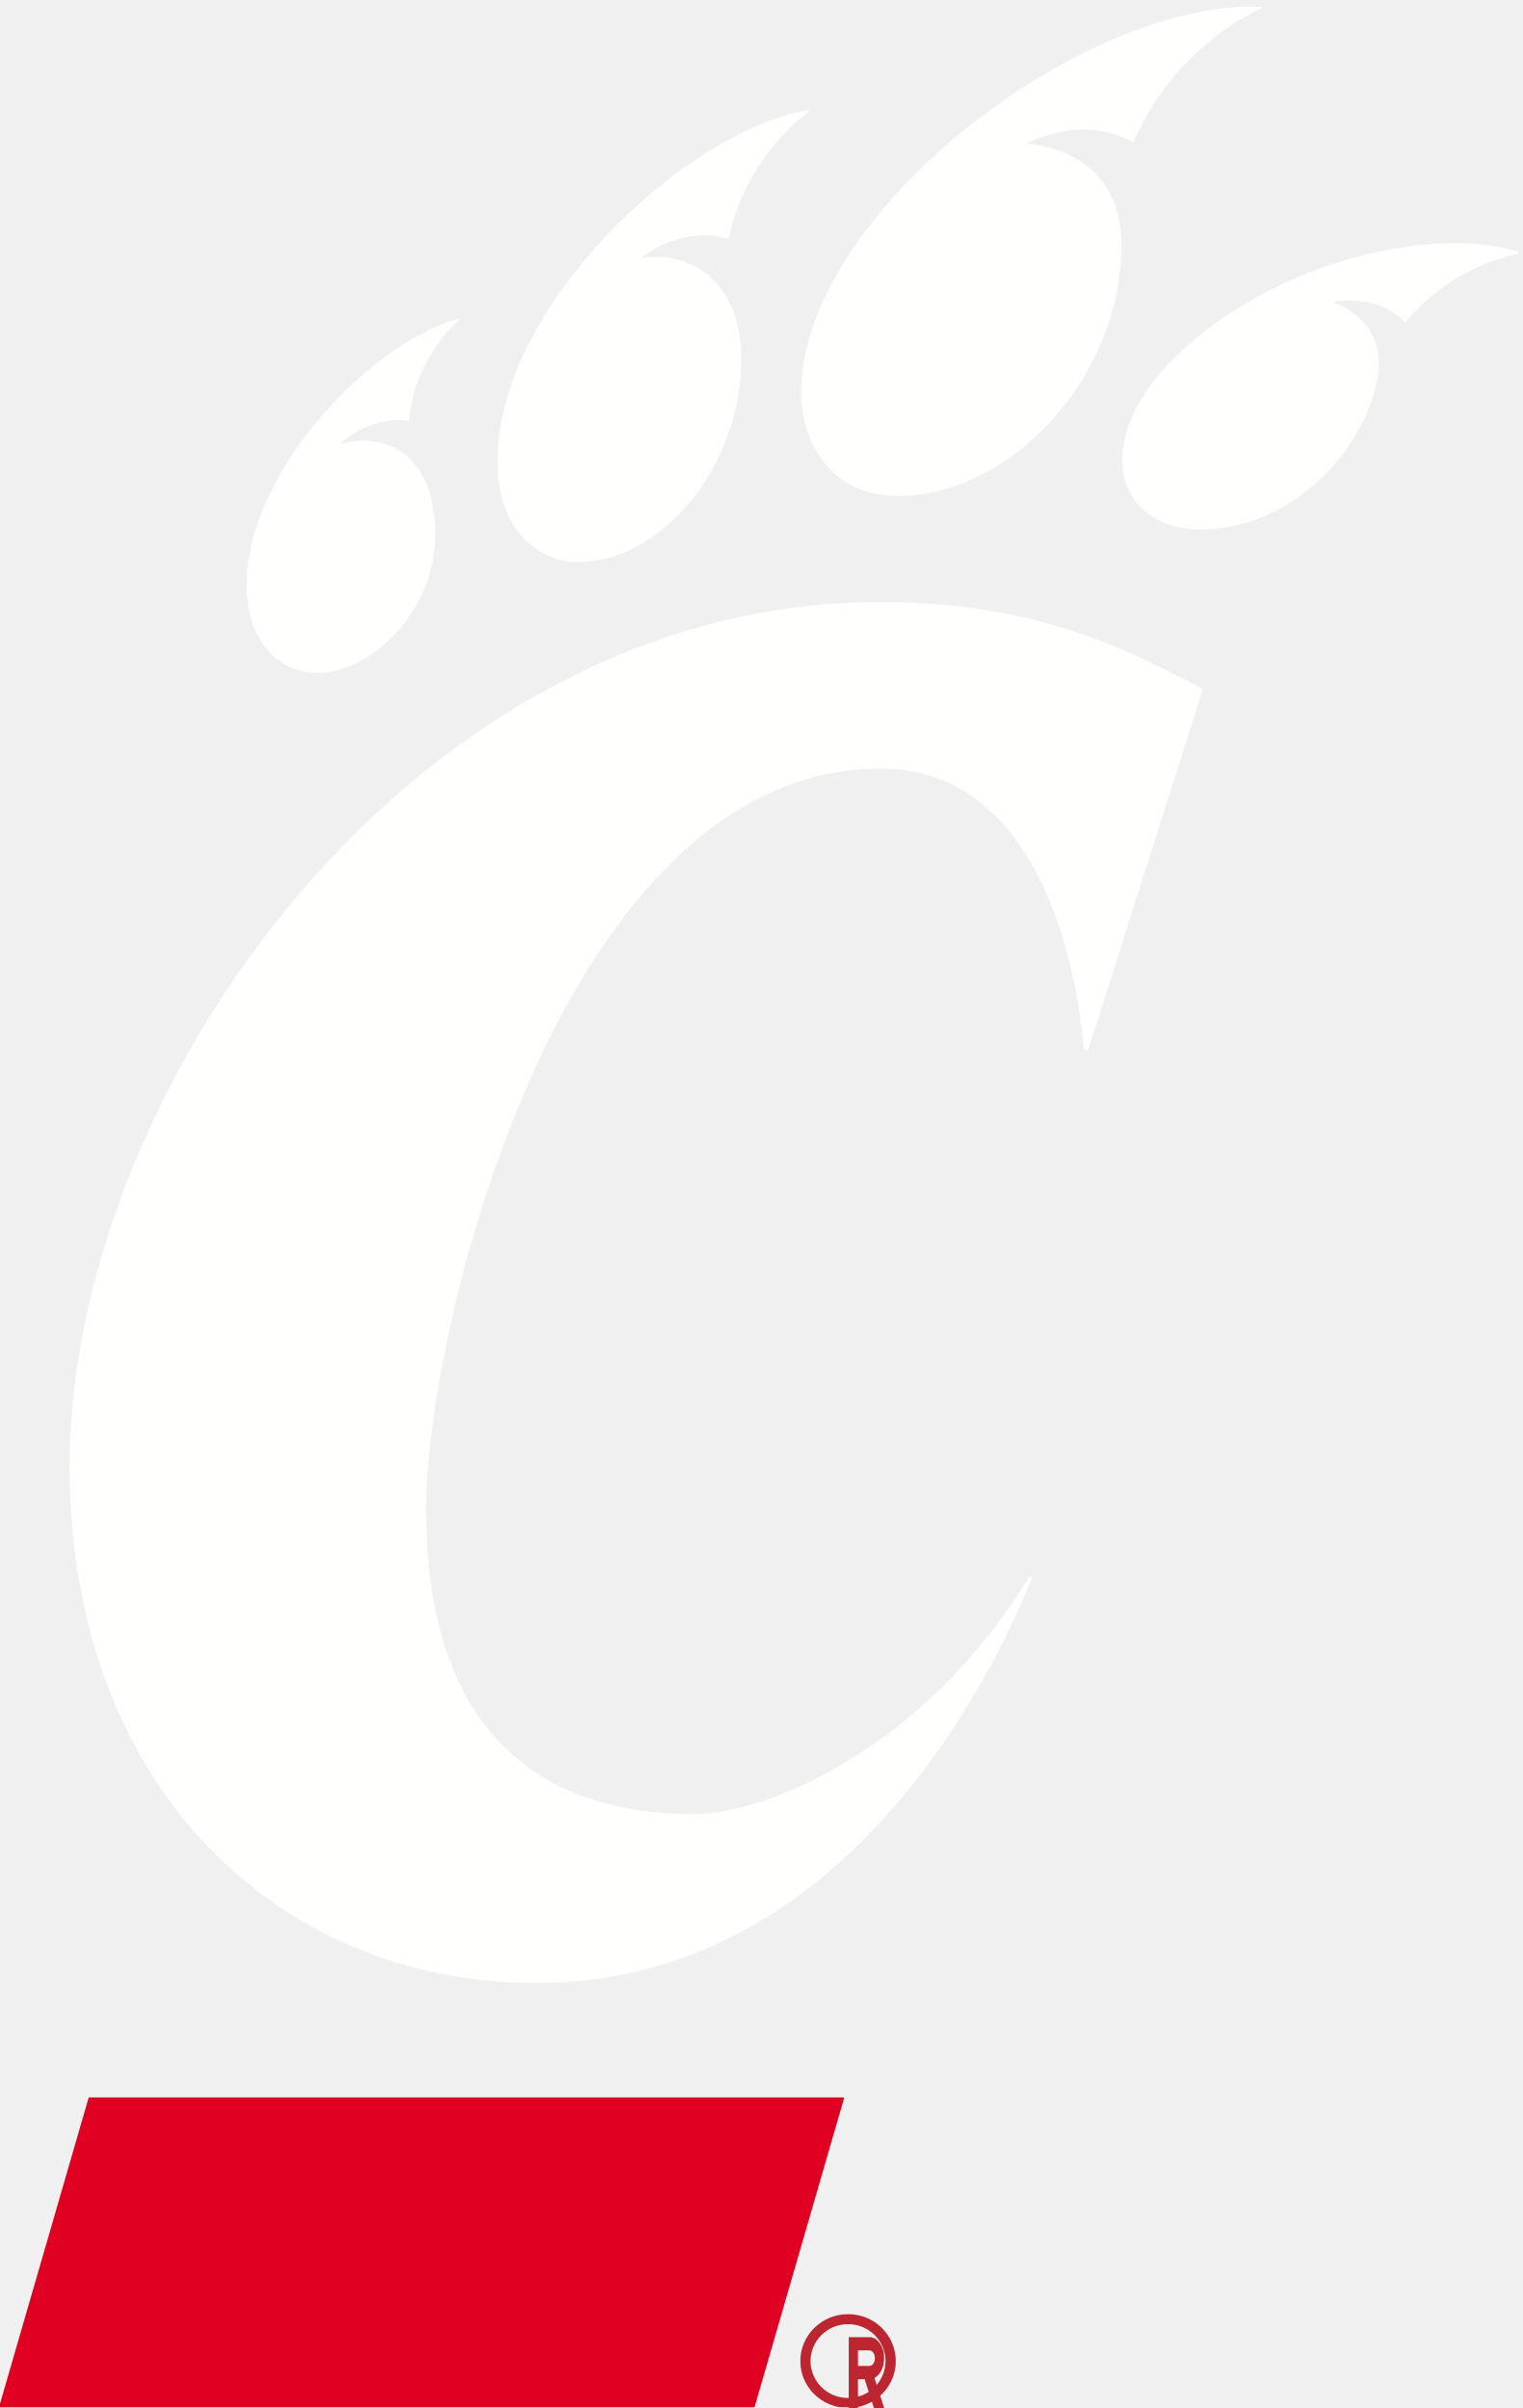
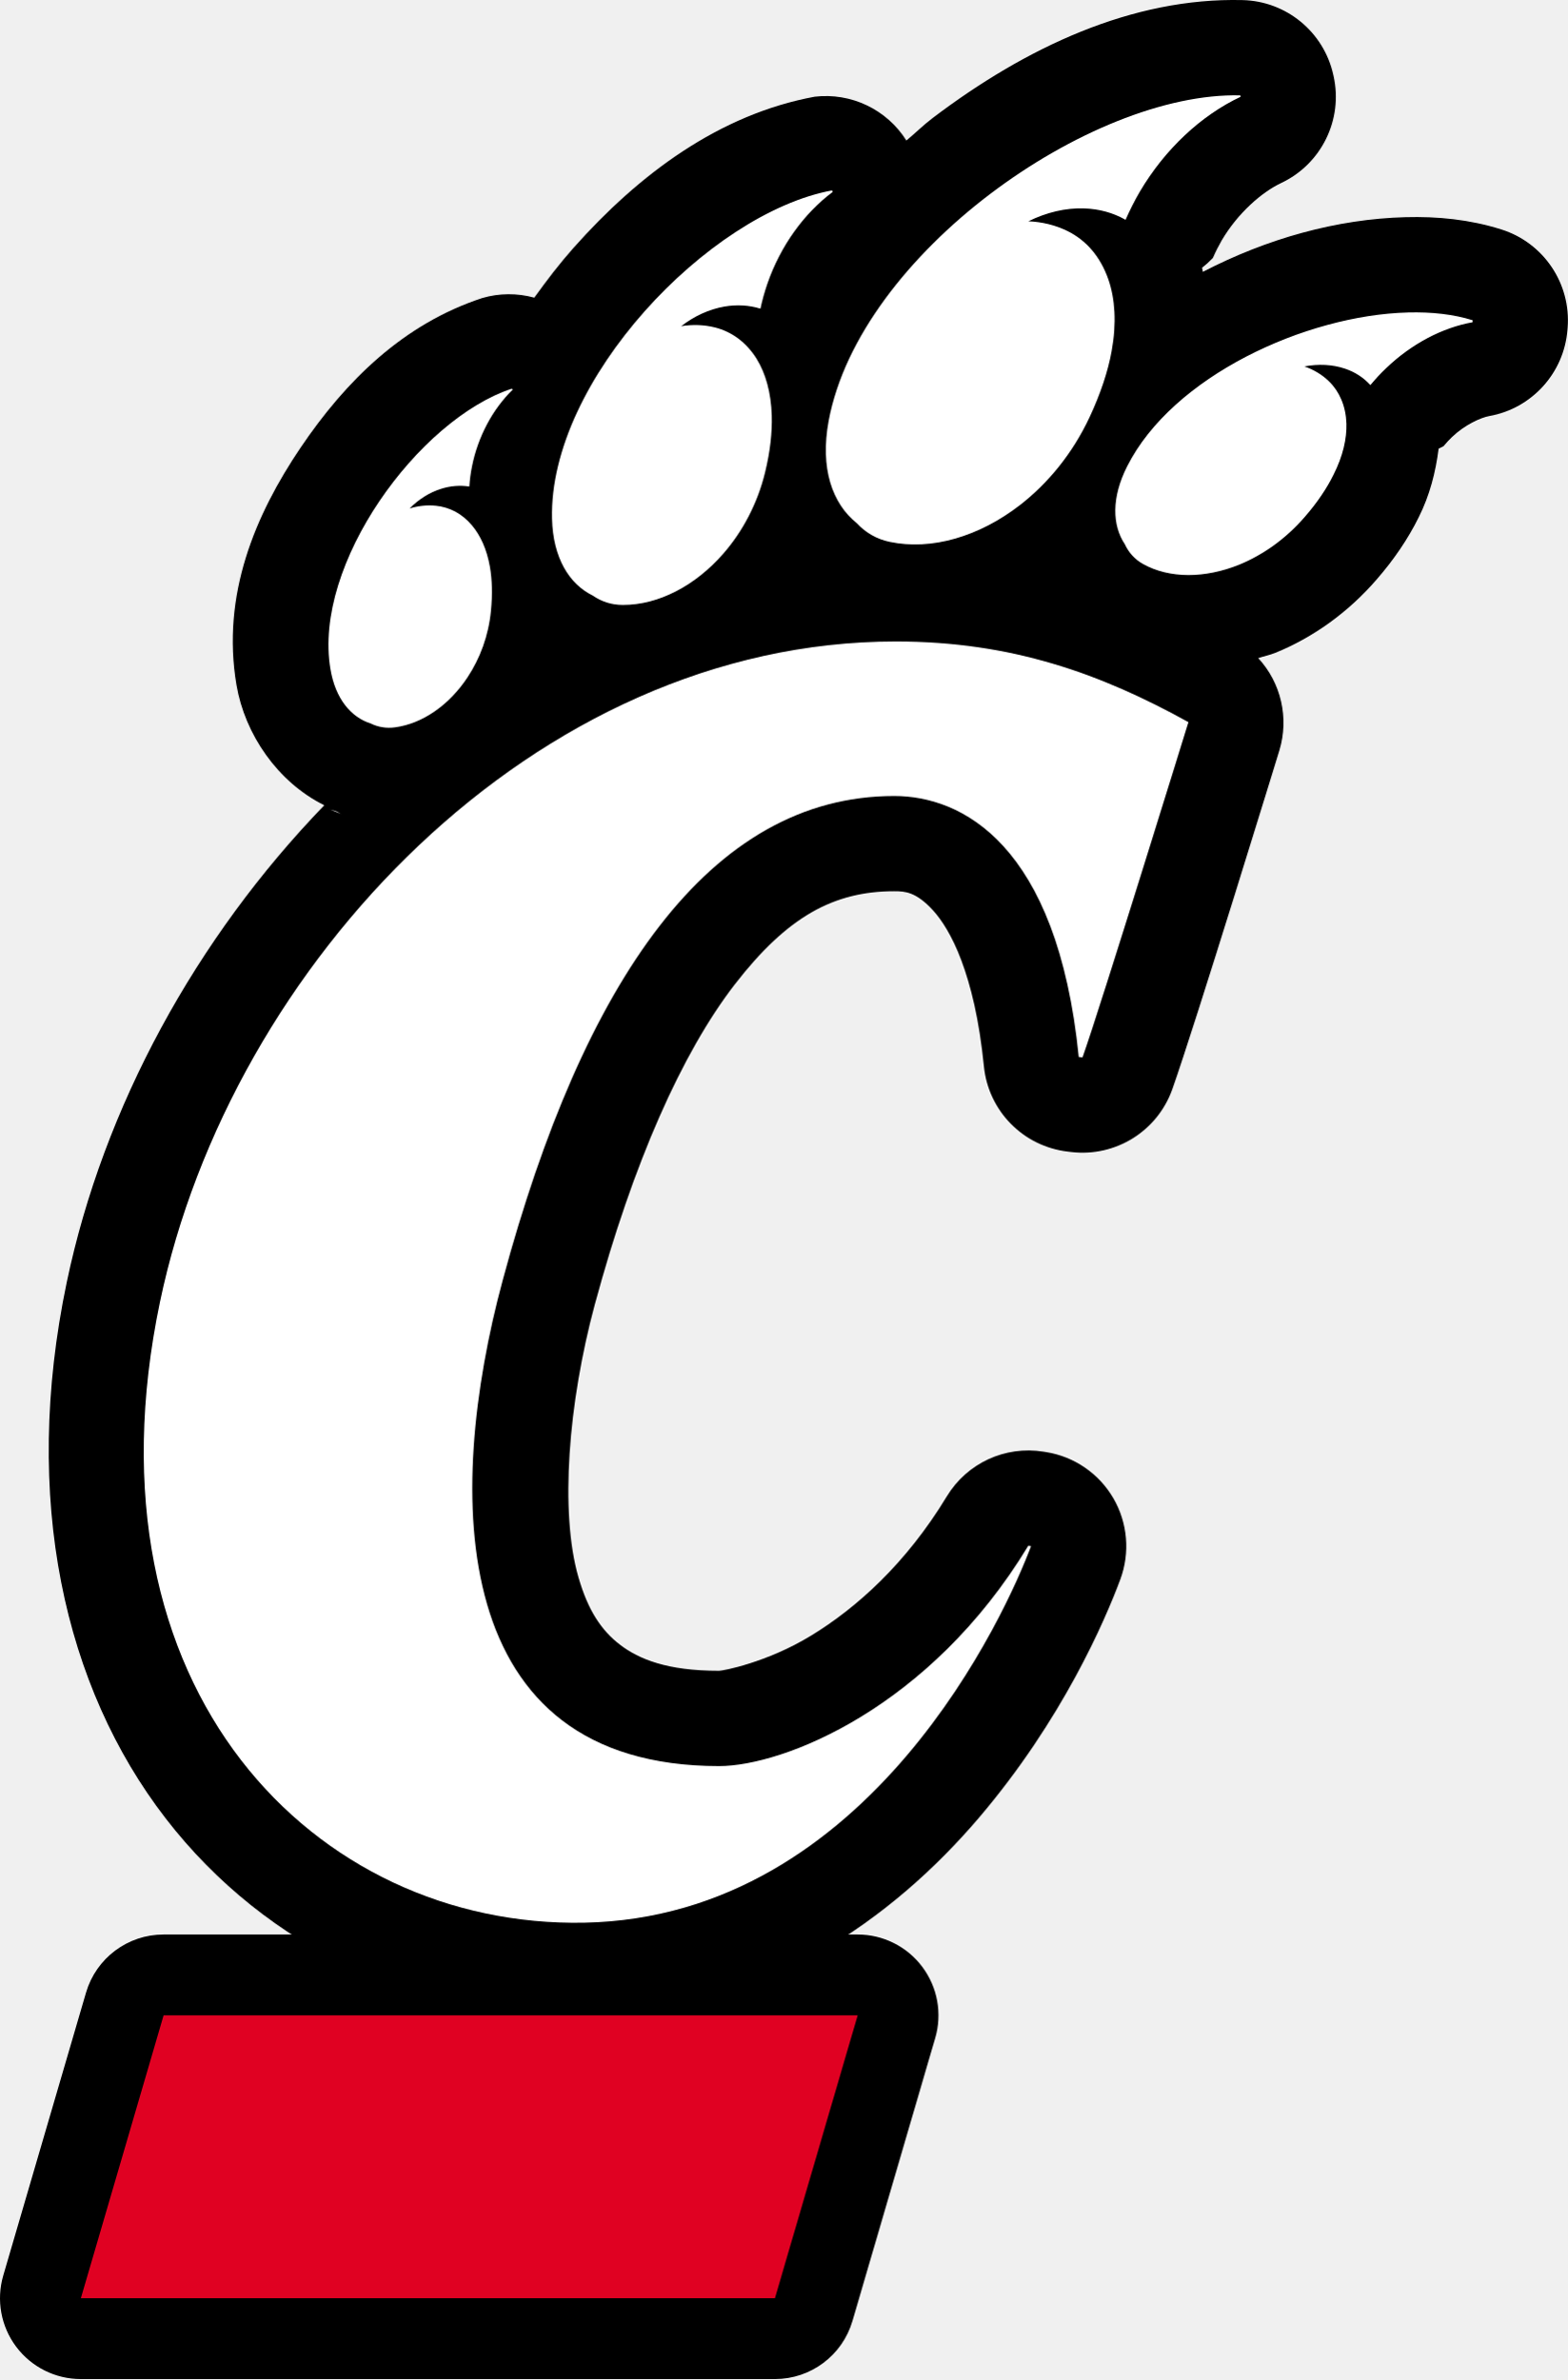
- <svg xmlns="http://www.w3.org/2000/svg" xmlns:xlink="http://www.w3.org/1999/xlink" viewBox="0 0 43 68">
-   <defs>
-     <path id="a" d="M0 .223h23.876v8.756H0z" />
-     <path id="c" d="M.079.182h28.839V67.98H.078z" />
-   </defs>
-   <g fill="none" fill-rule="evenodd">
-     <g transform="translate(-.035 59)">
-       <mask id="b" fill="#fff">
-         <use xlink:href="#a" />
-       </mask>
-       <path fill="#E00122" mask="url(#b)" d="M0 9h21.334L23.876.223H2.542L0 9" />
-     </g>
-     <path d="M1.965 41.405C1.965 50.433 7.835 56 15.143 56c7.933 0 12.313-7.258 14.004-11.462l-.086-.012c-3.01 4.943-7.504 6.704-9.471 6.704-4.013 0-7.56-2-7.56-8.632 0-5.039 3.814-20.893 12.849-20.893 4.175 0 5.48 4.953 5.725 7.943l.118.012 3.243-10.203C31.86 18.35 29.233 17 24.879 17 11.64 17 1.965 30.812 1.965 41.405M8.955 19c1.59 0 3.334-1.803 3.334-3.888 0-2.056-1.105-2.67-2.037-2.67-.253 0-.643.089-.643.089.519-.5 1.382-.767 1.945-.644.12-1.759 1.41-2.855 1.41-2.855L12.942 9c-2.502.699-5.976 4.33-5.976 7.51 0 1.808 1.079 2.49 1.99 2.49" fill="#FFFFFE" />
-     <g transform="translate(13.965)">
-       <mask id="d" fill="#fff">
-         <use xlink:href="#c" />
-       </mask>
-       <path d="M2.35 15.871c2.392 0 4.615-2.733 4.615-5.723 0-2.175-1.374-2.894-2.359-2.894-.192 0-.48.034-.48.034.845-.666 1.926-.761 2.484-.536.499-2.403 2.26-3.594 2.26-3.594l-.016-.05C5.288 3.73.08 8.712.08 13.02c0 2.172 1.38 2.851 2.27 2.851M11.374 14.009c3.19 0 6.326-3.353 6.326-7.08 0-2.817-2.696-2.867-2.696-2.867 1.229-.604 2.295-.453 3.04-.046C19.21 1.262 21.65.23 21.65.23l-.007-.044C16.467.025 8.658 6.128 8.658 11.066c0 1.619 1.006 2.943 2.716 2.943M27.188 6.864c-4.592 0-9.464 3.297-9.464 6.114 0 1.22.93 1.973 2.21 1.973 2.891 0 5.027-2.802 5.027-4.714 0-1.321-1.314-1.709-1.314-1.709.548-.102 1.457-.071 2.07.576 1.392-1.677 3.195-1.935 3.195-1.935l.006-.061s-.738-.244-1.73-.244" fill="#FFFFFE" mask="url(#d)" />
-       <path d="M9.98 67.716a1.05 1.05 0 0 1-1.06-1.04 1.05 1.05 0 0 1 1.06-1.042 1.05 1.05 0 0 1 1.06 1.042 1.05 1.05 0 0 1-1.06 1.04zm0-2.366c-.744 0-1.347.594-1.347 1.326 0 .73.603 1.324 1.348 1.324.744 0 1.347-.593 1.347-1.324 0-.732-.603-1.326-1.347-1.326z" fill="#BD2531" mask="url(#d)" />
-     </g>
-     <path d="M24.551 66.812h-.325v-.438h.325c.084 0 .152.1.152.22s-.068.218-.152.218zm.413-.218c0-.329-.185-.594-.413-.594h-.586v2h.26v-.813h.188l.263.813h.289l-.275-.848c.16-.082.274-.301.274-.558z" fill="#BD2531" />
+ <svg xmlns="http://www.w3.org/2000/svg" xml:space="preserve" height="148.236" viewBox="0 0 97.711 148.233" width="97.711" version="1.1" id="svg3">
+   <defs id="defs3" />
+   <g transform="matrix(1.25,0,0,-1.25,-344.9561,362.7615)" id="g4" style="fill:#000000">
+     <path id="path3" style="fill:#000000" d="m 279.994,171.621 a 4.029,4.029 0 0 0 -3.867,5.16 l 4.125,14.1 a 4.029,4.029 0 0 0 3.867,2.898 h 34.605 a 4.029,4.029 0 0 0 3.867,-5.16 l -4.125,-14.1 a 4.029,4.029 0 0 0 -3.867,-2.898 z" />
+     <path id="path4" style="fill:#000000" d="M 72.398,-5.932 C 65.517,-6.102 58.883,-2.988 53.066,1.426 52.502,1.854 51.991,2.362 51.443,2.818 A 5.938,5.938 0 0 0 45.73,0.086 C 39.787,1.186 34.794,4.892 30.686,9.518 29.821,10.491 29.021,11.54 28.252,12.609 a 5.938,5.938 0 0 0 -3.25,0.025 c -4.909,1.614 -8.5,5.155 -11.316,9.322 -2.816,4.168 -4.95,9.164 -3.992,14.795 0.518,3.049 2.553,6.042 5.471,7.484 C 7.168,52.51 1.404,63.038 -0.885,73.961 -3.709,87.445 -1.039,99.17 5.268,107.35 c 6.306,8.179 16.06,12.642 26.195,12.451 a 5.938,5.938 0 0 0 0.002,0 c 11.046,-0.211 19.264,-6.336 24.488,-12.463 5.225,-6.127 7.877,-12.332 8.82,-14.859 a 5.938,5.938 0 0 0 -4.619,-7.938 l -0.17,-0.027 a 5.938,5.938 0 0 0 -6.021,2.785 c -2.552,4.214 -5.663,6.972 -8.449,8.672 -2.786,1.7 -5.526,2.197 -5.744,2.197 -3.259,0 -5.002,-0.729 -6.172,-1.621 C 32.428,95.654 31.596,94.391 31.008,92.357 29.831,88.291 30.37,81.473 32.018,75.367 a 5.938,5.938 0 0 0 0,-0.002 c 2.385,-8.845 5.455,-15.734 8.732,-19.969 3.277,-4.235 6.175,-5.801 9.936,-5.801 0.683,0 1.369,0.042 2.422,1.197 1.052,1.155 2.584,3.895 3.168,9.719 a 5.938,5.938 0 0 0 5.227,5.307 l 0.236,0.027 a 5.938,5.938 0 0 0 6.273,-3.906 c 1.424,-3.997 6.68,-21.131 6.68,-21.131 a 5.938,5.938 0 0 0 -1.322,-5.742 c 0.35,-0.115 0.717,-0.186 1.057,-0.324 a 5.938,5.938 0 0 0 0.012,-0.004 c 2.344,-0.959 4.513,-2.496 6.309,-4.568 1.078,-1.239 1.957,-2.53 2.625,-3.881 0.687,-1.367 1.054,-2.812 1.24,-4.273 a 5.938,5.938 0 0 0 0.305,-0.154 c 0.199,-0.238 0.362,-0.413 0.502,-0.545 a 5.938,5.938 0 0 0 0.033,-0.031 c 0.792,-0.76 1.787,-1.206 2.316,-1.301 a 5.938,5.938 0 0 0 4.871,-5.373 l 0.01,-0.123 A 5.938,5.938 0 0 0 88.512,8.354 C 86.526,7.729 84.533,7.541 82.545,7.594 c -4.292,0.113 -8.632,1.336 -12.625,3.404 -0.018,-0.084 -0.029,-0.17 -0.049,-0.254 a 5.938,5.938 0 0 0 0.672,-0.609 c 0.173,-0.396 0.359,-0.762 0.562,-1.113 l 0.002,-0.002 c 0.995,-1.685 2.487,-2.987 3.695,-3.557 a 5.938,5.938 0 0 0 3.264,-6.658 l -0.02,-0.088 A 5.938,5.938 0 0 0 72.398,-5.932 Z M 40.938,8.699 l 0.016,0.004 c -0.003,-6.619e-4 -0.005,6.598e-4 -0.008,0 -0.003,-7.178e-4 -0.005,-0.003 -0.008,-0.004 z m 40.932,4.822 0.031,0.029 c -0.007,-0.007 -0.016,-0.011 -0.023,-0.018 -0.004,-0.003 -0.004,-0.008 -0.008,-0.012 z m 2.133,3.096 0.012,0.023 c -0.002,-0.005 -0.008,-0.009 -0.01,-0.014 -0.001,-0.003 -6.12e-4,-0.007 -0.002,-0.01 z m -9.58,1.438 a 5.938,5.938 0 0 0 1.805,4.178 c -0.054,-0.044 -0.12,-0.064 -0.168,-0.111 -0.077,-0.079 -0.067,-0.044 -0.164,-0.154 -0.235,-0.268 -0.856,-1.278 -0.855,-1.277 3.99e-4,8.04e-4 -0.617,-2.636 -0.617,-2.635 z m -34.967,0.426 a 5.938,5.938 0 0 0 1.318,0.055 l 0.115,0.266 c -0.013,0.065 -0.046,0.121 -0.059,0.186 -0.071,-0.005 -0.11,0.002 -0.191,-0.018 -0.104,-0.026 -0.507,-0.111 -1.184,-0.488 z m 37.191,4.023 a 5.938,5.938 0 0 0 0.58,0.211 c -0.037,5.59e-4 -0.121,0.017 -0.344,-0.057 a 5.938,5.938 0 0 1 -0.002,0 c -0.08,-0.027 -0.151,-0.112 -0.234,-0.154 z m -54.684,7.377 c 1.329,0.532 1.972,0.453 1.393,0.359 -0.015,-0.002 -0.03,0.006 -0.045,0.004 z m 2.123,0.195 c 0.012,0.036 0.031,0.069 0.043,0.105 -0.175,0.043 -0.366,0.046 -0.561,0.043 a 5.938,5.938 0 0 0 0.518,-0.148 z m 4.955,9.465 -0.01,0.016 c 0.002,-0.003 0.002,-0.007 0.004,-0.01 0.002,-0.002 0.004,-0.004 0.006,-0.006 z m -13.607,4.926 c 0.142,0.07 0.319,0.085 0.467,0.146 0.127,0.047 0.228,0.142 0.357,0.184 z" transform="matrix(0.8,0,0,-0.8,280,285.46)" />
  </g>
+   <path d="M 48.294,143.199 H 5.038 l 5.156,-17.625 h 43.256 z" fill="#e00122" id="path1" style="stroke-width:1.25" />
+   <path d="m 77.298,5.94 c -9.328,-0.233 -23.714,9.871 -25.656,20.281 -0.544,2.942 0.213,5.15 1.762,6.383 0.53,0.574 1.209,0.981 2.043,1.156 2.604,0.55 5.585,-0.328 8.129,-2.301 1.739,-1.35 3.267,-3.204 4.322,-5.455 0.699,-1.498 1.155,-2.876 1.379,-4.129 0.32,-1.759 0.212,-3.261 -0.205,-4.473 -0.249,-0.714 -0.598,-1.325 -1.029,-1.83 -0.427,-0.5 -0.941,-0.892 -1.51,-1.176 -0.761,-0.374 -1.578,-0.571 -2.443,-0.611 1.121,-0.552 2.313,-0.845 3.477,-0.803 0.943,0.031 1.798,0.275 2.535,0.688 0.01,0.009 0.03,0.017 0.045,0.025 0.266,-0.61 0.562,-1.194 0.891,-1.758 1.57,-2.659 3.833,-4.758 6.279,-5.91 l -0.019,-0.087 z m -25.443,5.92 c -7.679,1.421 -17.664,11.858 -17.453,20.459 0.058,2.442 1.07,4.073 2.545,4.793 0.537,0.369 1.161,0.578 1.871,0.578 2.229,0.003 4.52,-1.201 6.264,-3.201 1.189,-1.365 2.123,-3.1 2.602,-5.074 0.319,-1.31 0.441,-2.483 0.412,-3.519 -0.044,-1.455 -0.386,-2.633 -0.939,-3.533 -0.323,-0.525 -0.72,-0.952 -1.164,-1.283 -0.44,-0.324 -0.926,-0.554 -1.44,-0.682 -0.688,-0.172 -1.395,-0.192 -2.102,-0.078 0.821,-0.629 1.741,-1.057 2.707,-1.225 0.776,-0.131 1.515,-0.083 2.195,0.123 0.014,0.004 0.026,0.007 0.037,0.014 0.113,-0.531 0.258,-1.044 0.432,-1.551 0.812,-2.355 2.285,-4.389 4.066,-5.719 l -0.033,-0.102 z m 35.891,7.606 c -6.39,0.168 -14.674,3.98 -17.498,9.586 -0.995,1.964 -0.934,3.677 -0.146,4.857 0.237,0.517 0.612,0.94 1.137,1.232 1.65,0.92 3.865,0.903 5.996,0.037 1.461,-0.598 2.888,-1.594 4.074,-2.965 0.795,-0.912 1.382,-1.793 1.795,-2.631 0.594,-1.174 0.832,-2.254 0.807,-3.191 -0.019,-0.552 -0.13,-1.058 -0.32,-1.502 -0.185,-0.438 -0.447,-0.823 -0.775,-1.137 -0.434,-0.42 -0.953,-0.725 -1.525,-0.926 0.884,-0.163 1.739,-0.125 2.525,0.139 0.631,0.211 1.154,0.561 1.562,1 0.014,0.013 0.027,0.019 0.027,0.025 0.311,-0.372 0.632,-0.723 0.979,-1.051 1.587,-1.525 3.519,-2.53 5.383,-2.863 l 0.01,-0.123 c -1.183,-0.372 -2.555,-0.527 -4.029,-0.488 z m -55.846,4.746 c -5.814,1.911 -12.421,10.943 -11.309,17.48 0.315,1.856 1.28,2.993 2.508,3.383 0.458,0.225 0.967,0.317 1.52,0.242 1.735,-0.237 3.381,-1.399 4.514,-3.113 0.777,-1.169 1.312,-2.594 1.463,-4.15 0.1,-1.036 0.072,-1.944 -0.065,-2.734 -0.195,-1.101 -0.595,-1.965 -1.121,-2.59 -0.31,-0.369 -0.665,-0.653 -1.043,-0.859 -0.38,-0.198 -0.785,-0.322 -1.199,-0.363 -0.551,-0.056 -1.105,0.005 -1.643,0.168 0.571,-0.57 1.238,-0.996 1.973,-1.225 0.585,-0.186 1.166,-0.225 1.715,-0.145 0.013,0.005 0.025,0.005 0.035,0.006 0.028,-0.414 0.081,-0.825 0.162,-1.23 0.372,-1.886 1.297,-3.595 2.539,-4.805 l -0.049,-0.065 z m 23.925,15.754 c -22.492,0 -41.454,20.141 -45.855,41.148 -5.075,24.229 9.718,39.001 26.426,38.687 17.886,-0.341 26.387,-19.518 27.859,-23.463 l -0.17,-0.026 c -6.134,10.129 -15.271,13.73 -19.271,13.73 -16.962,0 -17.114,-16.83 -13.484,-30.285 5.016,-18.604 12.9,-30.162 24.4,-30.162 4.165,0 10.163,2.946 11.498,16.262 l 0.236,0.027 c 1.103,-3.094 6.6,-20.891 6.6,-20.891 -5.457,-3.016 -11.013,-5.027 -18.238,-5.027 z" id="path2" style="stroke-width:1;fill:#ffffff" />
</svg>
